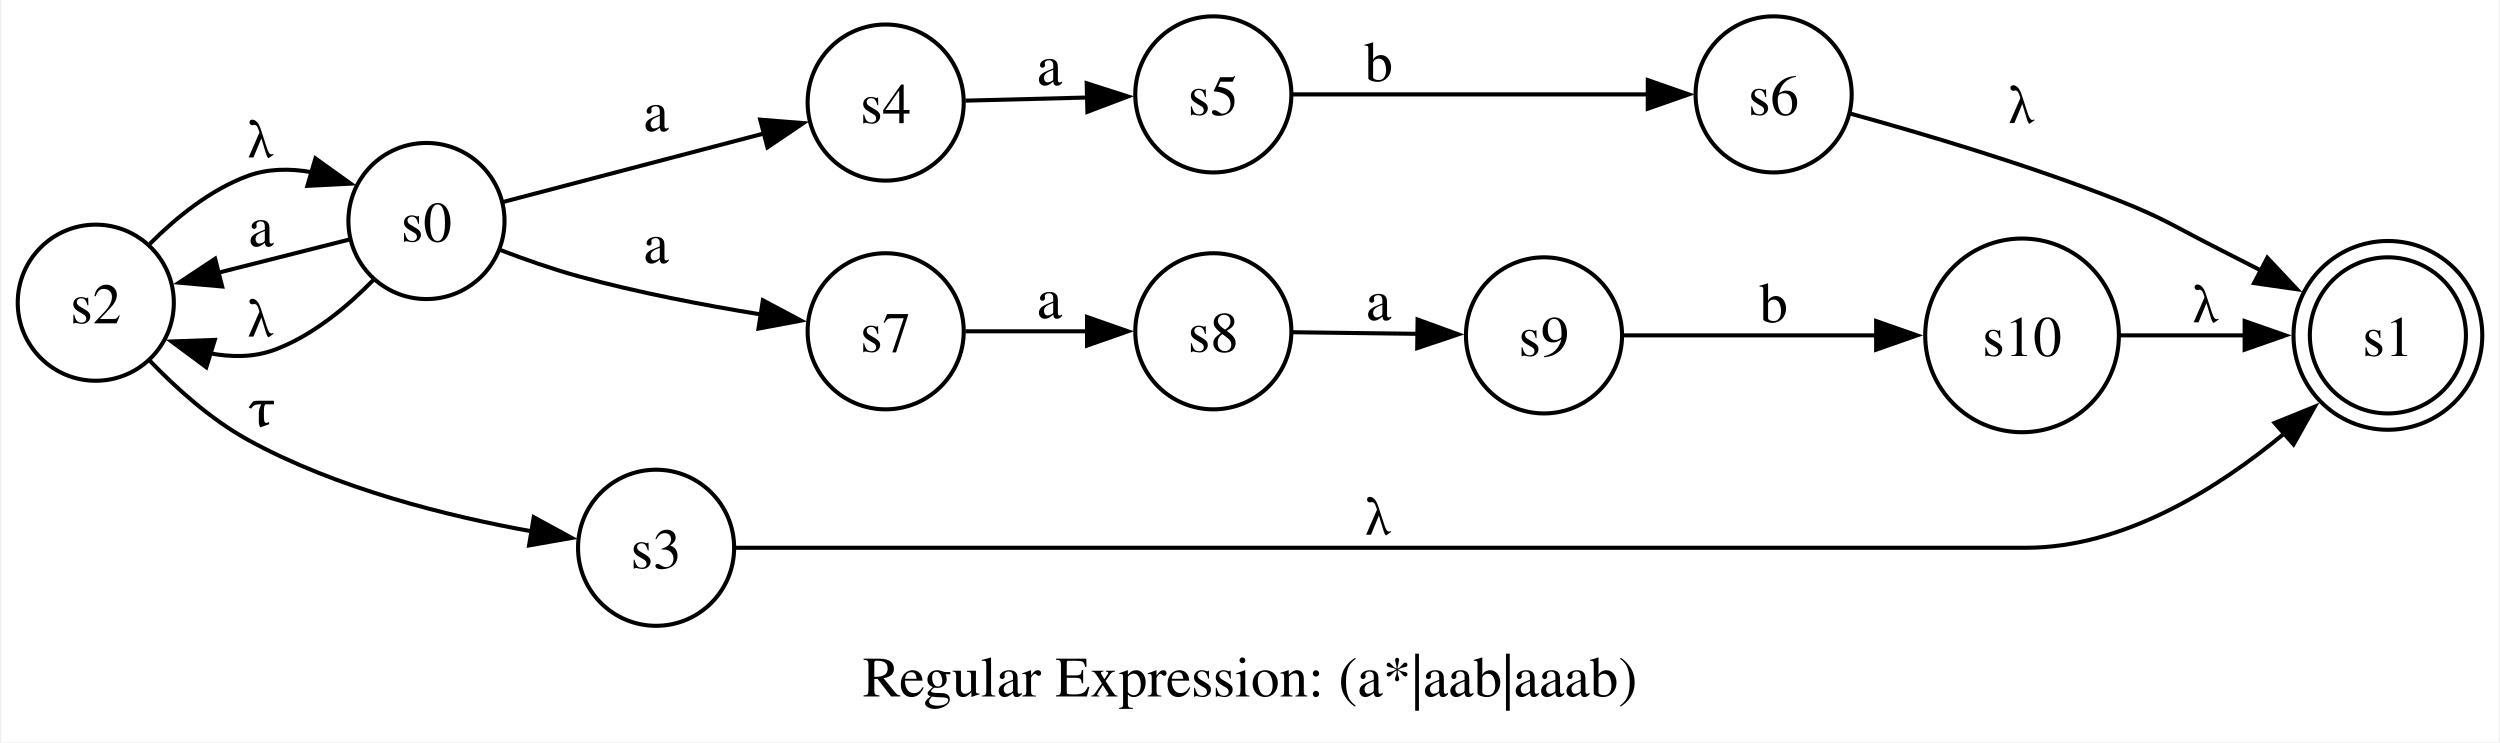
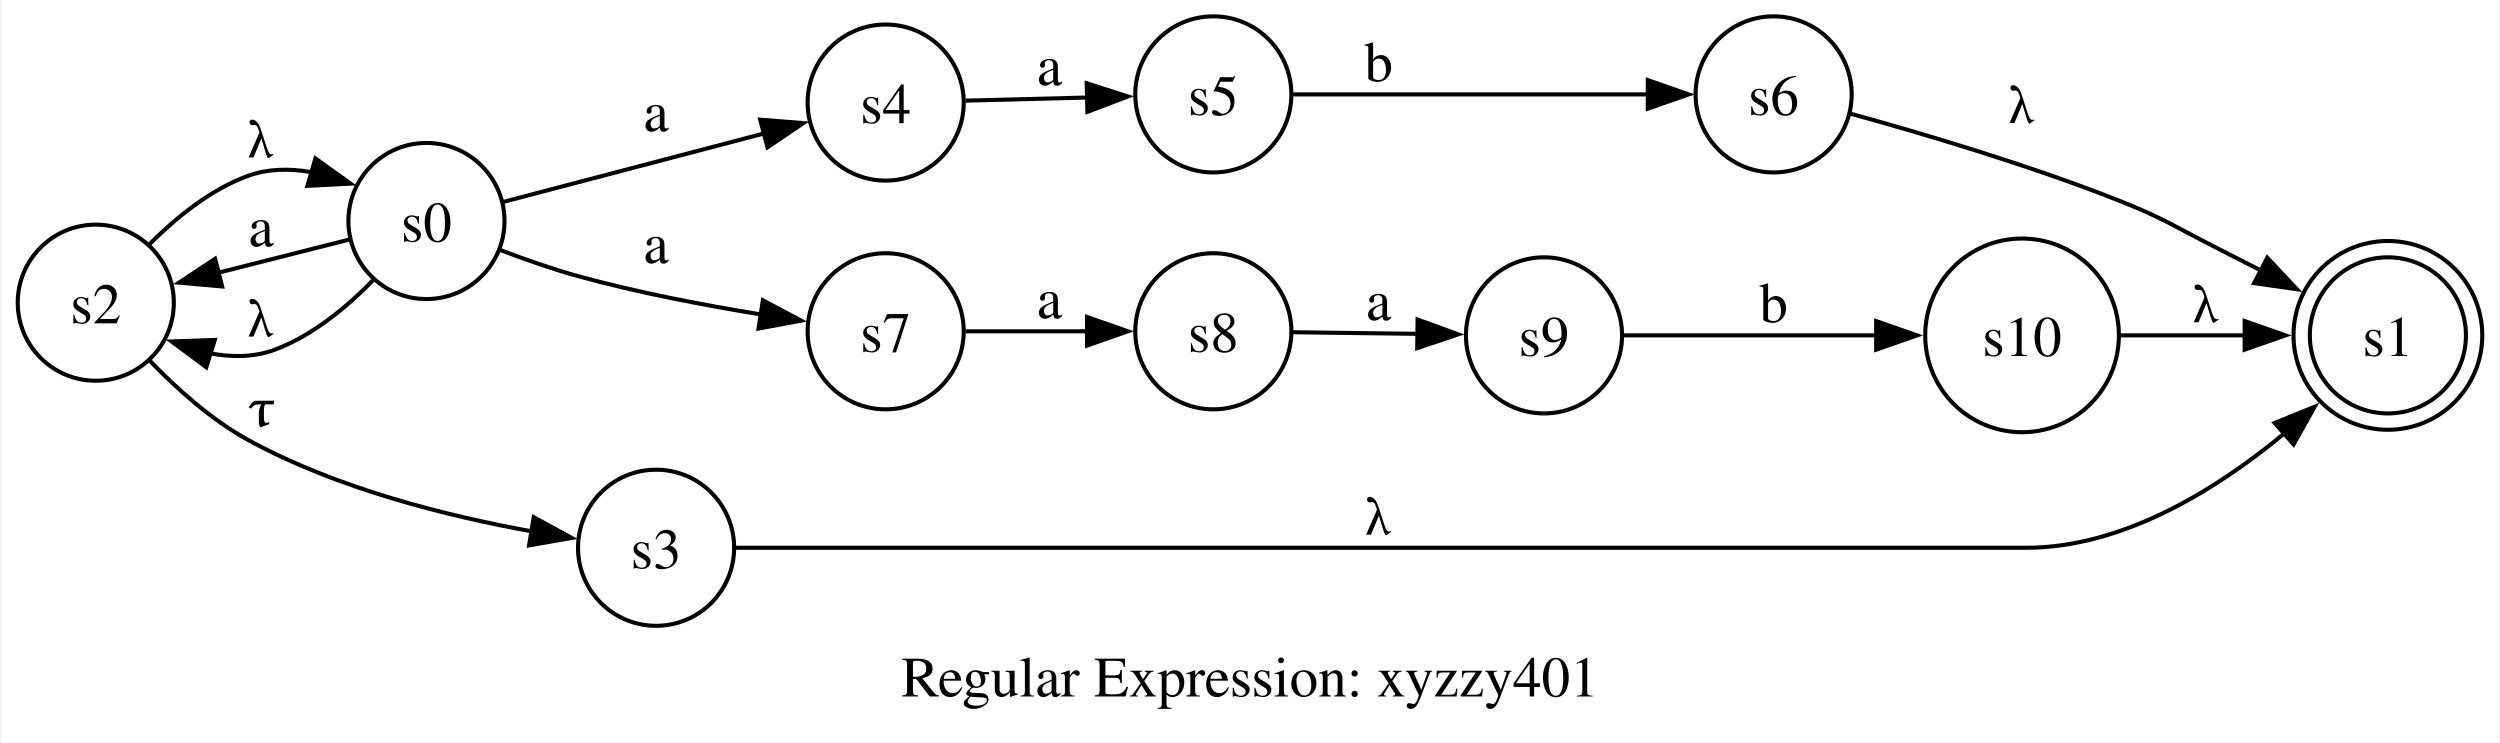
<svg xmlns="http://www.w3.org/2000/svg" width="576pt" height="171pt" viewBox="0.00 0.00 576.00 171.19">
  <g id="graph0" class="graph" transform="scale(0.942104 0.942104) rotate(0) translate(4 177.72)">
    <polygon fill="white" stroke="none" points="-4,4 -4,-177.72 607.4,-177.72 607.4,4 -4,4" />
-     <text text-anchor="middle" x="301.7" y="-7.2" font-family="Times,serif" font-size="14.00">Regular Expression: (a*|aab|aaab)</text>
+     <text text-anchor="middle" x="301.7" y="-7.2" font-family="Times,serif" font-size="14.00">Regular Expression: xyzzy401</text>
    <g id="node1" class="node">
      <ellipse fill="none" stroke="black" cx="580.29" cy="-95.61" rx="19.11" ry="19.11" />
      <ellipse fill="none" stroke="black" cx="580.29" cy="-95.61" rx="23.11" ry="23.11" />
      <text text-anchor="middle" x="580.29" y="-90.56" font-family="Times,serif" font-size="14.00">s1</text>
    </g>
    <g id="node2" class="node">
      <ellipse fill="none" stroke="black" cx="100.07" cy="-123.61" rx="19.11" ry="19.11" />
      <text text-anchor="middle" x="100.07" y="-118.56" font-family="Times,serif" font-size="14.00">s0</text>
    </g>
    <g id="node3" class="node">
      <ellipse fill="none" stroke="black" cx="19.11" cy="-103.61" rx="19.11" ry="19.11" />
      <text text-anchor="middle" x="19.11" y="-98.56" font-family="Times,serif" font-size="14.00">s2</text>
    </g>
    <g id="edge1" class="edge">
      <path fill="none" stroke="black" d="M81.23,-119.09C71.75,-116.69 59.86,-113.68 49.1,-110.95" />
      <polygon fill="black" stroke="black" points="50.05,-107.58 39.49,-108.52 48.33,-114.37 50.05,-107.58" />
      <text text-anchor="middle" x="59.59" y="-117.41" font-family="Times,serif" font-size="14.00">a</text>
    </g>
    <g id="edge2" class="edge">
      <path fill="none" stroke="black" d="M87.24,-109.35C80.83,-102.75 72.31,-95.61 62.97,-92.11 57.83,-90.18 52.23,-90.22 46.82,-91.27" />
      <polygon fill="black" stroke="black" points="46.17,-87.81 37.66,-94.12 48.25,-94.5 46.17,-87.81" />
      <text text-anchor="middle" x="59.59" y="-95.31" font-family="Times,serif" font-size="14.00">λ</text>
    </g>
    <g id="node4" class="node">
      <ellipse fill="none" stroke="black" cx="212.5" cy="-152.61" rx="19.11" ry="19.11" />
      <text text-anchor="middle" x="212.5" y="-147.56" font-family="Times,serif" font-size="14.00">s4</text>
    </g>
    <g id="edge3" class="edge">
      <path fill="none" stroke="black" d="M118.81,-128.27C136.04,-132.79 162.48,-139.73 182.72,-145.05" />
      <polygon fill="black" stroke="black" points="181.78,-148.42 192.34,-147.58 183.56,-141.65 181.78,-148.42" />
      <text text-anchor="middle" x="156.29" y="-145.6" font-family="Times,serif" font-size="14.00">a</text>
    </g>
    <g id="node5" class="node">
      <ellipse fill="none" stroke="black" cx="212.5" cy="-96.61" rx="19.11" ry="19.11" />
      <text text-anchor="middle" x="212.5" y="-91.56" font-family="Times,serif" font-size="14.00">s7</text>
    </g>
    <g id="edge4" class="edge">
      <path fill="none" stroke="black" d="M118.13,-116.52C124.08,-114.24 130.86,-111.85 137.18,-110.11 151.75,-106.09 168.26,-102.96 182.02,-100.72" />
      <polygon fill="black" stroke="black" points="182.43,-104.2 191.78,-99.22 181.37,-97.28 182.43,-104.2" />
      <text text-anchor="middle" x="156.29" y="-113.31" font-family="Times,serif" font-size="14.00">a</text>
    </g>
    <g id="edge5" class="edge">
      <path fill="none" stroke="black" d="M32.3,-117.97C38.69,-124.37 47.07,-131.22 56.22,-134.61 61.21,-136.46 66.65,-136.5 71.92,-135.57" />
      <polygon fill="black" stroke="black" points="72.89,-138.93 81.5,-132.76 70.92,-132.22 72.89,-138.93" />
      <text text-anchor="middle" x="59.59" y="-139.16" font-family="Times,serif" font-size="14.00">λ</text>
    </g>
    <g id="node6" class="node">
      <ellipse fill="none" stroke="black" cx="156.29" cy="-43.61" rx="19.11" ry="19.11" />
      <text text-anchor="middle" x="156.29" y="-38.56" font-family="Times,serif" font-size="14.00">s3</text>
    </g>
    <g id="edge6" class="edge">
      <path fill="none" stroke="black" d="M32.25,-89.49C38.74,-82.74 47.23,-75.07 56.22,-70.11 77.97,-58.09 105.46,-51.3 125.96,-47.61" />
      <polygon fill="black" stroke="black" points="126.33,-51.09 135.63,-46.02 125.2,-44.19 126.33,-51.09" />
      <text text-anchor="middle" x="59.59" y="-73.31" font-family="Times,serif" font-size="14.00">τ</text>
    </g>
    <g id="node7" class="node">
      <ellipse fill="none" stroke="black" cx="292.72" cy="-154.61" rx="19.11" ry="19.11" />
      <text text-anchor="middle" x="292.72" y="-149.56" font-family="Times,serif" font-size="14.00">s5</text>
    </g>
    <g id="edge8" class="edge">
      <path fill="none" stroke="black" d="M232.04,-153.08C241,-153.31 251.98,-153.59 262.06,-153.85" />
      <polygon fill="black" stroke="black" points="261.72,-157.34 271.8,-154.1 261.89,-150.34 261.72,-157.34" />
      <text text-anchor="middle" x="252.61" y="-156.87" font-family="Times,serif" font-size="14.00">a</text>
    </g>
    <g id="node9" class="node">
      <ellipse fill="none" stroke="black" cx="292.72" cy="-96.61" rx="19.11" ry="19.11" />
      <text text-anchor="middle" x="292.72" y="-91.56" font-family="Times,serif" font-size="14.00">s8</text>
    </g>
    <g id="edge11" class="edge">
      <path fill="none" stroke="black" d="M232.04,-96.61C241,-96.61 251.98,-96.61 262.06,-96.61" />
      <polygon fill="black" stroke="black" points="261.8,-100.11 271.8,-96.61 261.8,-93.11 261.8,-100.11" />
      <text text-anchor="middle" x="252.61" y="-99.81" font-family="Times,serif" font-size="14.00">a</text>
    </g>
    <g id="edge7" class="edge">
      <path fill="none" stroke="black" d="M175.72,-43.61C194.74,-43.61 225.25,-43.61 251.61,-43.61 251.61,-43.61 251.61,-43.61 491.72,-43.61 515.59,-43.61 538.64,-58.07 555.09,-71.74" />
      <polygon fill="black" stroke="black" points="552.56,-74.17 562.38,-78.15 557.19,-68.92 552.56,-74.17" />
      <text text-anchor="middle" x="333.2" y="-46.81" font-family="Times,serif" font-size="14.00">λ</text>
    </g>
    <g id="node8" class="node">
      <ellipse fill="none" stroke="black" cx="429.9" cy="-154.61" rx="19.11" ry="19.11" />
      <text text-anchor="middle" x="429.9" y="-149.56" font-family="Times,serif" font-size="14.00">s6</text>
    </g>
    <g id="edge9" class="edge">
      <path fill="none" stroke="black" d="M312.23,-154.61C334.68,-154.61 372.8,-154.61 399.33,-154.61" />
      <polygon fill="black" stroke="black" points="399.09,-158.11 409.09,-154.61 399.09,-151.11 399.09,-158.11" />
      <text text-anchor="middle" x="333.2" y="-157.81" font-family="Times,serif" font-size="14.00">b</text>
    </g>
    <g id="edge10" class="edge">
      <path fill="none" stroke="black" d="M448.76,-149.88C465.86,-145.17 492.26,-137.38 514.43,-128.61 525.8,-124.11 528.27,-122.11 539.18,-116.61 542.48,-114.94 545.92,-113.18 549.34,-111.42" />
      <polygon fill="black" stroke="black" points="550.77,-114.62 558.02,-106.9 547.53,-108.41 550.77,-114.62" />
      <text text-anchor="middle" x="490.72" y="-147.59" font-family="Times,serif" font-size="14.00">λ</text>
    </g>
    <g id="node10" class="node">
      <ellipse fill="none" stroke="black" cx="373.68" cy="-95.61" rx="19.11" ry="19.11" />
      <text text-anchor="middle" x="373.68" y="-90.56" font-family="Times,serif" font-size="14.00">s9</text>
    </g>
    <g id="edge12" class="edge">
      <path fill="none" stroke="black" d="M312.03,-96.38C321.14,-96.26 332.37,-96.12 342.69,-95.99" />
      <polygon fill="black" stroke="black" points="342.73,-99.49 352.68,-95.86 342.64,-92.49 342.73,-99.49" />
      <text text-anchor="middle" x="333.2" y="-99.34" font-family="Times,serif" font-size="14.00">a</text>
    </g>
    <g id="node11" class="node">
      <ellipse fill="none" stroke="black" cx="490.72" cy="-95.61" rx="23.71" ry="23.71" />
      <text text-anchor="middle" x="490.72" y="-90.56" font-family="Times,serif" font-size="14.00">s10</text>
    </g>
    <g id="edge13" class="edge">
      <path fill="none" stroke="black" d="M393.17,-95.61C409.84,-95.61 434.79,-95.61 455.15,-95.61" />
      <polygon fill="black" stroke="black" points="455,-99.11 465,-95.61 455,-92.11 455,-99.11" />
      <text text-anchor="middle" x="429.9" y="-98.81" font-family="Times,serif" font-size="14.00">b</text>
    </g>
    <g id="edge14" class="edge">
      <path fill="none" stroke="black" d="M514.73,-95.61C524.05,-95.61 535.01,-95.61 545.23,-95.61" />
      <polygon fill="black" stroke="black" points="545.22,-99.11 555.22,-95.61 545.22,-92.11 545.22,-99.11" />
      <text text-anchor="middle" x="535.81" y="-98.81" font-family="Times,serif" font-size="14.00">λ</text>
    </g>
  </g>
</svg>
